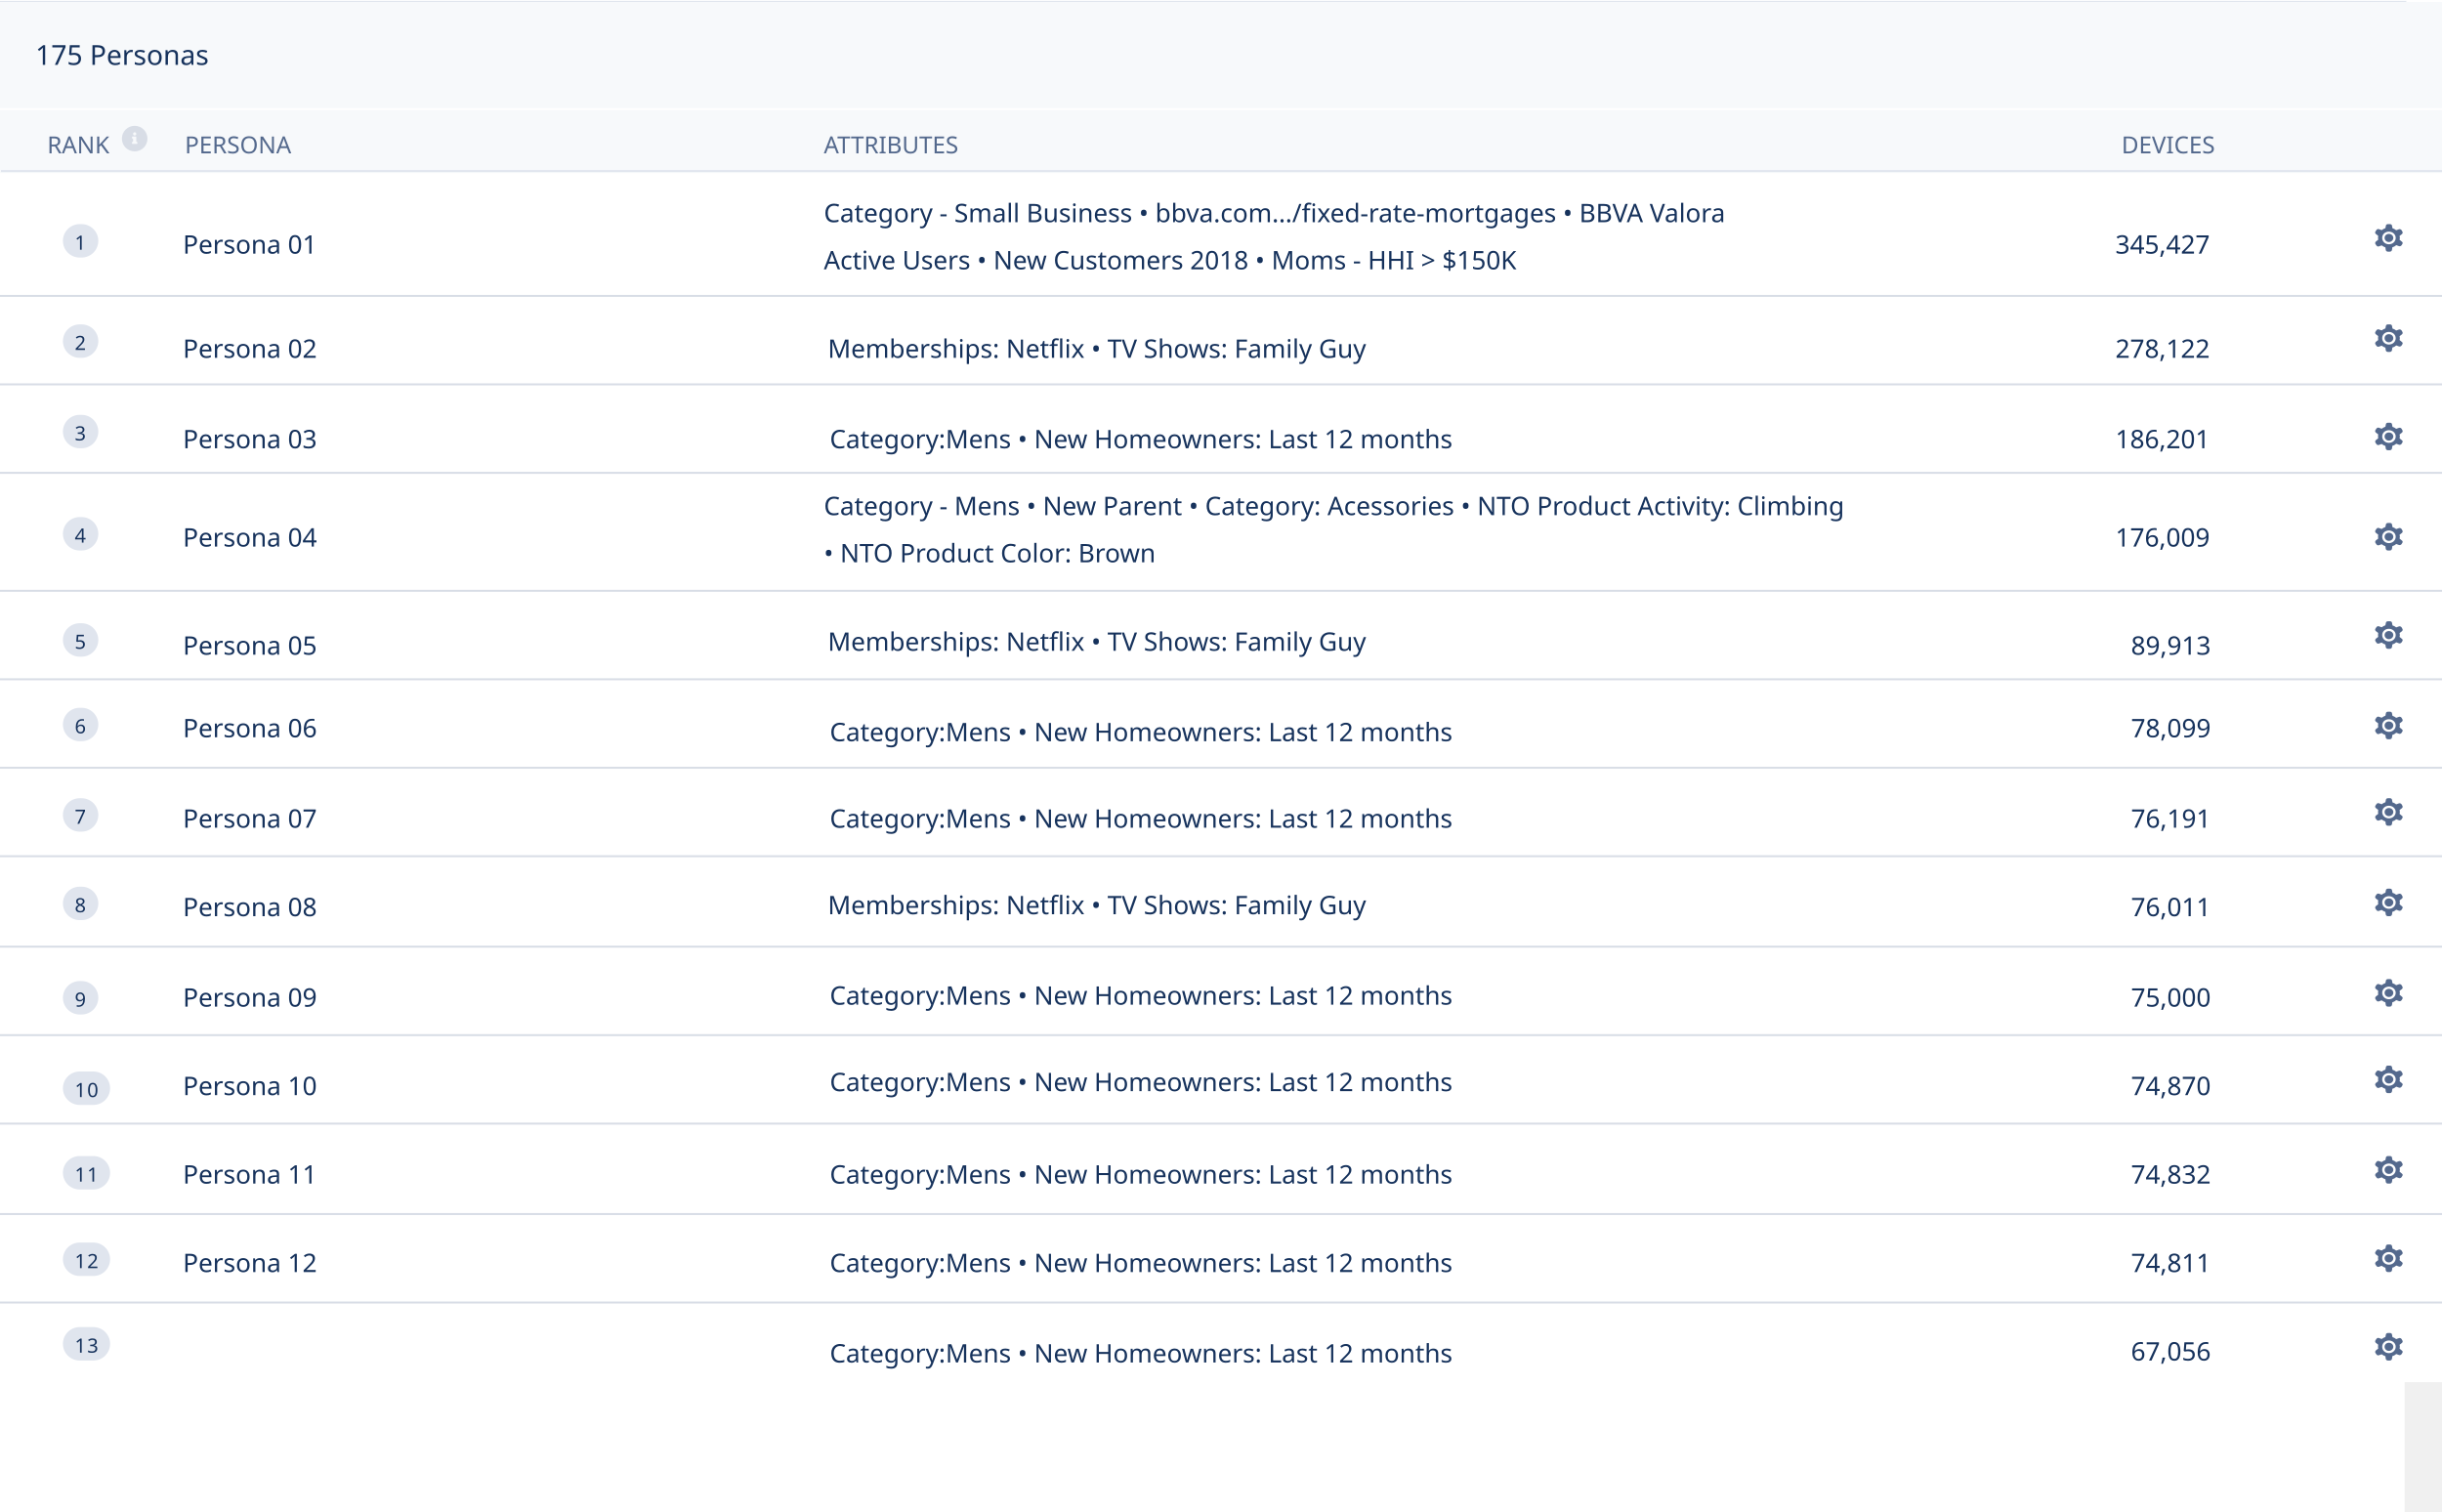
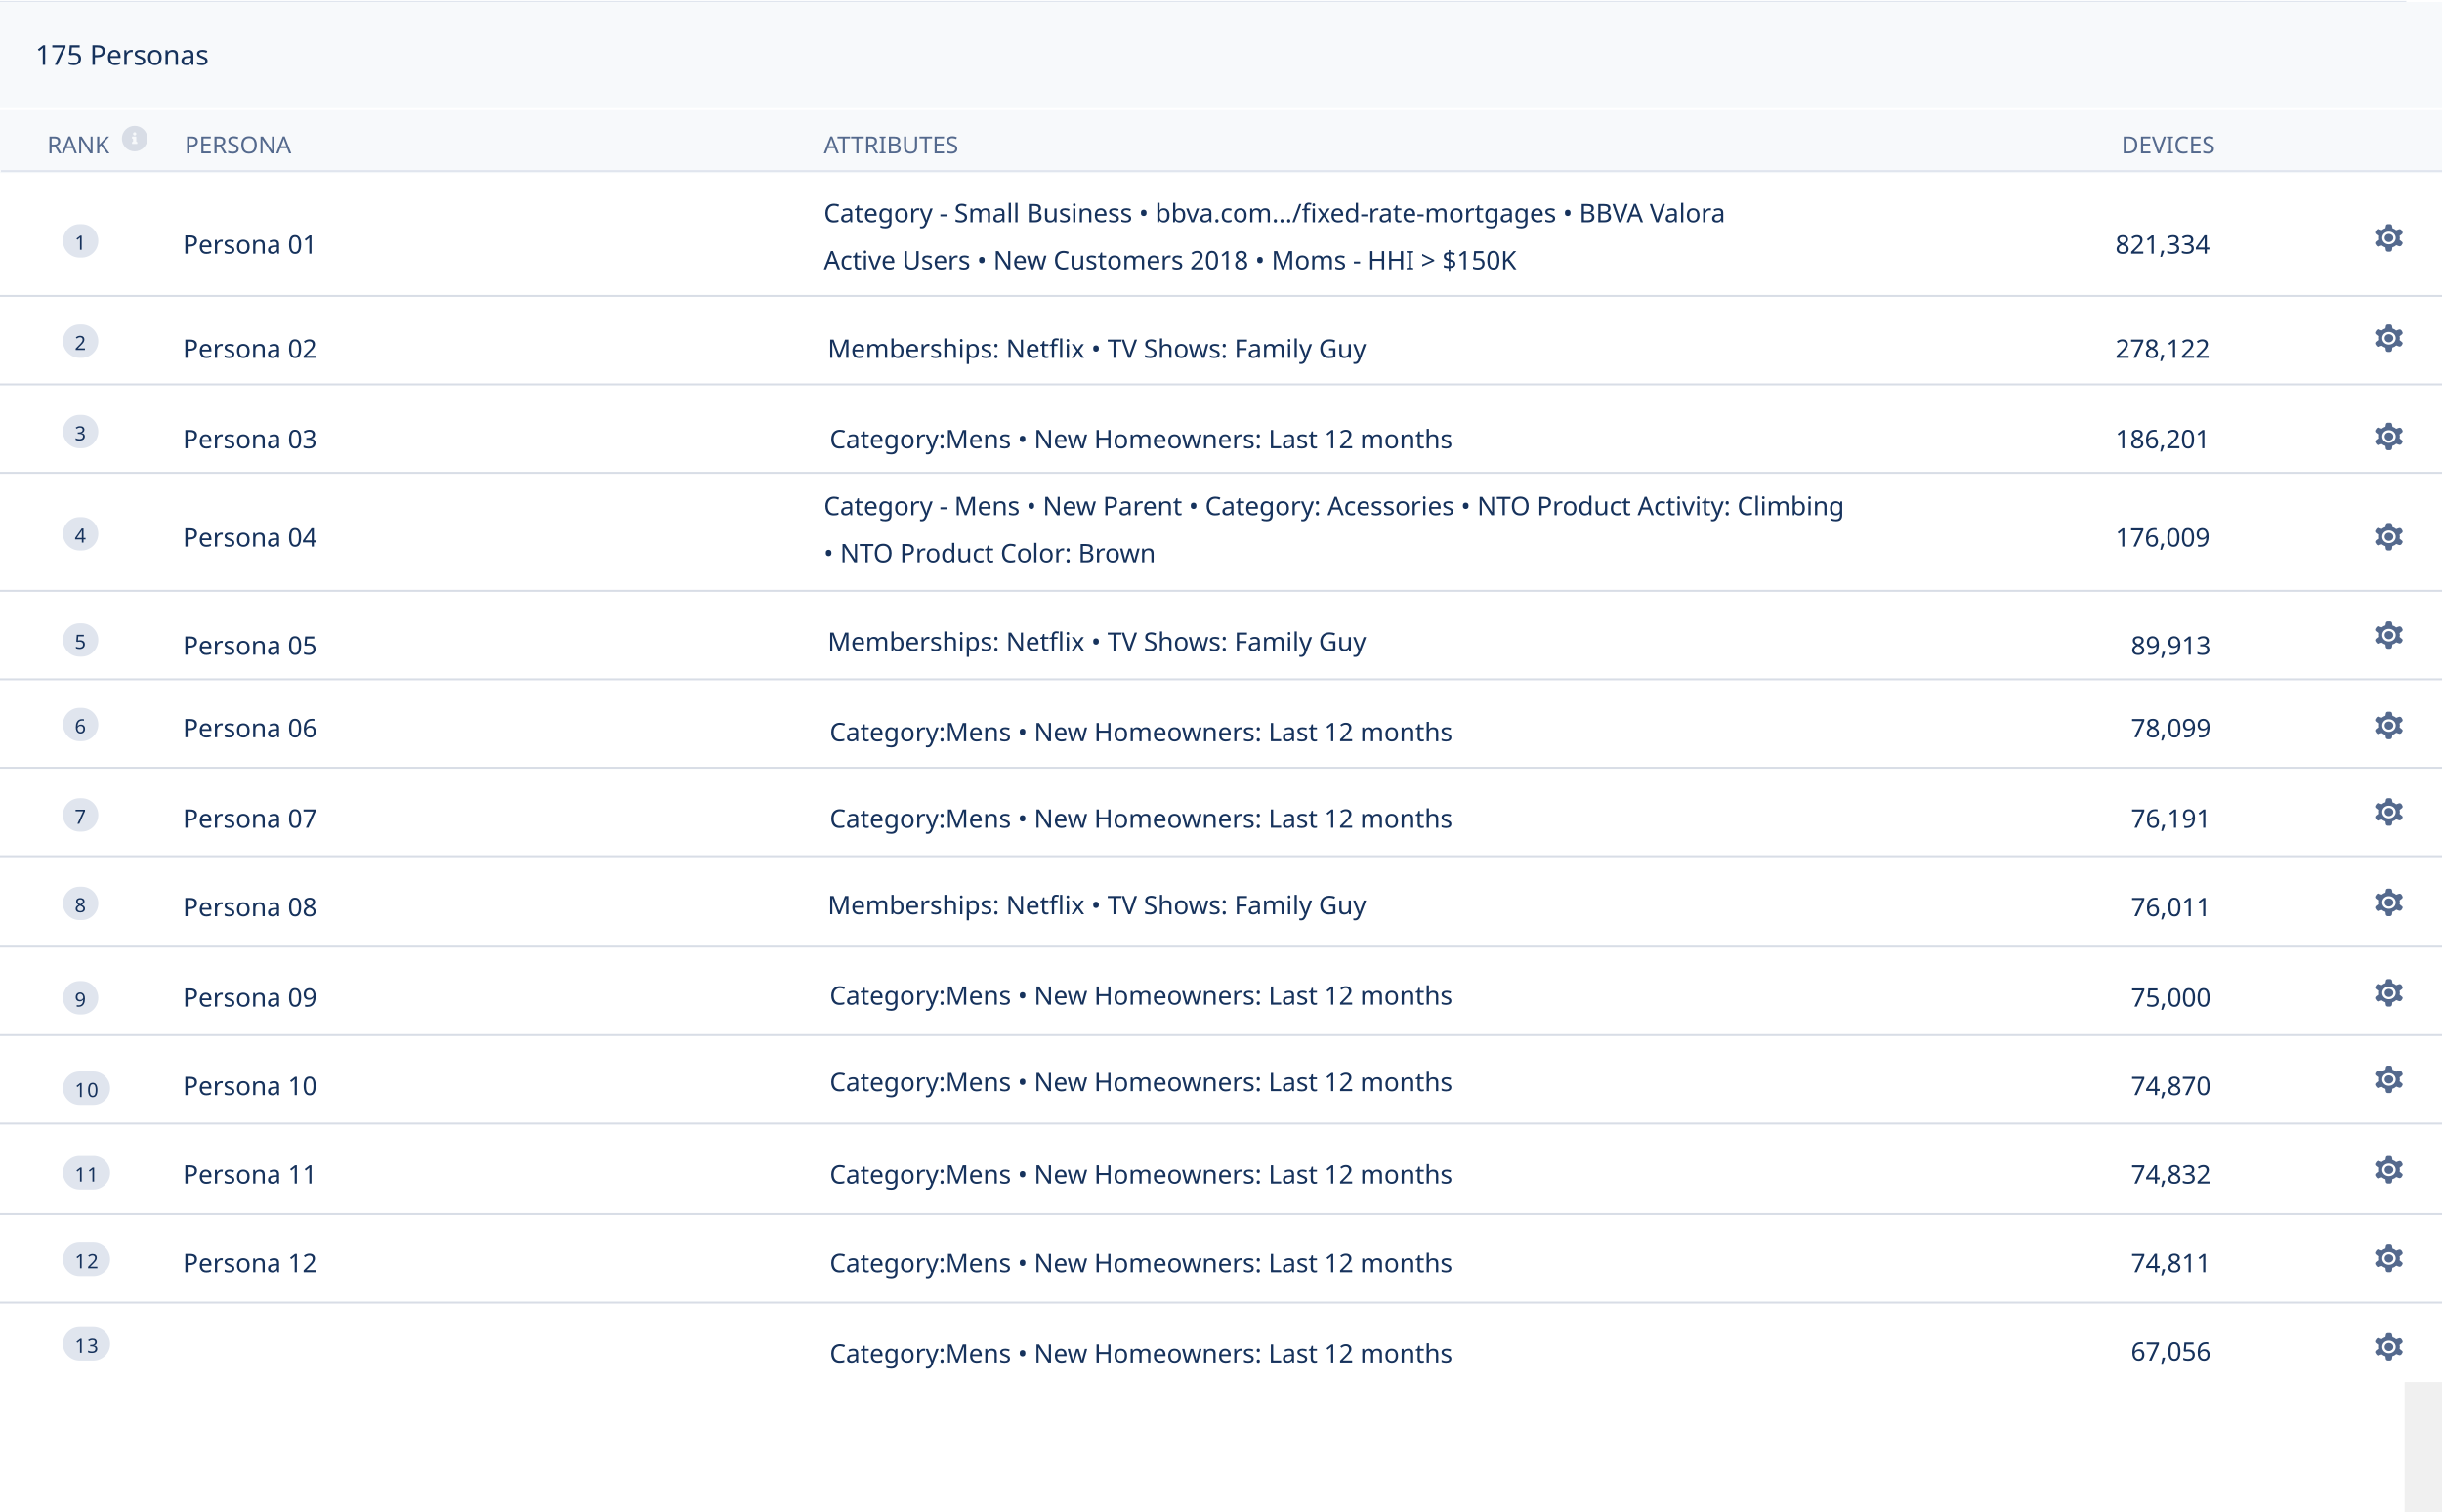
<svg xmlns="http://www.w3.org/2000/svg" width="1242px" height="769px" viewBox="0 0 1242 769" version="1.1">
  <defs />
  <g id="Page-1" stroke="none" stroke-width="1" fill="none" fill-rule="evenodd">
    <g id="Summary" transform="translate(-23, -887)">
      <rect fill="#FFFFFF" x="0" y="0" width="1280" height="1590" />
      <path d="M22.5,890 L1245.216,890" id="Line" stroke="#FFFFFF" stroke-width="2" stroke-linecap="square" />
      <path d="M20,887.934 L1246.347,887.934" id="Line-Copy-5" stroke="#E0E5EE" stroke-linecap="square" />
      <g id="Group-14" transform="translate(392, 899)">
        <rect id="Rectangle-18" stroke="#CCD3D9" fill="#E1E7EC" x="0.5" y="0.5" width="41" height="31" rx="4" />
        <g id="filter" transform="translate(5, 9)" fill="#63859B">
          <path d="M14.8,0.533 L1.2,0.533 C0.733,0.533 0.467,1.067 0.8,1.4 L6.8,8.4 C6.933,8.6 7.067,8.933 7.067,9.2 L7.067,13.667 C7.067,13.867 7.267,14.133 7.533,14.133 L8.467,14.133 C8.733,14.133 8.933,13.867 8.933,13.667 L8.933,9.2 C8.933,8.933 9,8.6 9.2,8.4 L15.2,1.4 C15.533,1.067 15.267,0.533 14.8,0.533 L14.8,0.533 Z" id="Shape" />
        </g>
        <text id="0" font-family="SalesforceSans-Regular, Salesforce Sans" font-size="12" font-weight="normal" fill="#7A8289">
          <tspan x="27" y="23">0</tspan>
        </text>
      </g>
      <rect id="Rectangle-16-Copy-2" fill="#FFFFFF" x="22" y="888" width="1224" height="852" />
      <path d="M1269,1037.5 L23,1037.5" id="Line" stroke="#D8DDE6" stroke-linecap="square" />
      <g id="Group" transform="translate(1231, 1052)" fill="#54698D">
        <path d="M6.985,4.964 C5.76,4.964 4.807,5.855 4.807,7 C4.807,8.145 5.76,9.1 6.985,9.1 C8.21,9.1 9.231,8.145 9.231,7 C9.231,5.855 8.21,4.964 6.985,4.964 Z M13.586,8.909 L12.429,7.955 C12.497,7.636 12.565,7.318 12.565,7 C12.565,6.682 12.497,6.3 12.429,5.982 L13.586,5.091 C13.994,4.773 14.131,4.264 13.858,3.818 L13.382,2.991 C13.178,2.736 12.838,2.545 12.429,2.545 C12.293,2.545 12.225,2.545 12.089,2.609 L10.66,3.118 C10.115,2.609 9.435,2.291 8.822,2.1 L8.55,0.7 C8.482,0.255 8.006,0 7.529,0 L6.509,0 C6.032,0 5.556,0.255 5.488,0.7 L5.216,2.036 C4.535,2.291 3.923,2.609 3.31,3.055 L1.881,2.545 C1.745,2.545 1.677,2.482 1.541,2.482 C1.2,2.482 0.86,2.673 0.656,2.991 L0.111,3.818 C-0.093,4.2 -0.025,4.709 0.384,5.027 L1.541,5.918 C1.473,6.236 1.473,6.618 1.473,6.936 C1.473,7.318 1.473,7.636 1.541,7.955 L0.384,8.845 C0.043,9.164 -0.093,9.673 0.111,10.055 L0.656,10.882 C0.86,11.2 1.2,11.391 1.541,11.391 C1.677,11.391 1.813,11.327 1.881,11.327 L3.31,10.818 C3.923,11.264 4.535,11.582 5.216,11.836 L5.42,13.236 C5.556,13.682 5.964,14 6.509,14 L7.461,14 C8.006,14 8.414,13.682 8.55,13.173 L8.754,11.773 C9.503,11.582 10.183,11.2 10.728,10.691 L12.089,11.2 C12.225,11.2 12.293,11.264 12.429,11.264 C12.838,11.264 13.178,11.073 13.382,10.818 L13.858,10.055 C14.131,9.673 13.994,9.164 13.586,8.909 L13.586,8.909 Z M6.985,10.245 C5.079,10.245 3.582,8.845 3.582,7 C3.582,5.155 5.079,3.818 6.985,3.818 C8.89,3.818 10.456,5.218 10.456,7 C10.456,8.782 8.958,10.245 6.985,10.245 L6.985,10.245 Z" id="Shape" />
      </g>
      <g id="Group-Copy-4" transform="translate(1231, 1249)" fill="#54698D">
        <path d="M6.985,4.964 C5.76,4.964 4.807,5.855 4.807,7 C4.807,8.145 5.76,9.1 6.985,9.1 C8.21,9.1 9.231,8.145 9.231,7 C9.231,5.855 8.21,4.964 6.985,4.964 Z M13.586,8.909 L12.429,7.955 C12.497,7.636 12.565,7.318 12.565,7 C12.565,6.682 12.497,6.3 12.429,5.982 L13.586,5.091 C13.994,4.773 14.131,4.264 13.858,3.818 L13.382,2.991 C13.178,2.736 12.838,2.545 12.429,2.545 C12.293,2.545 12.225,2.545 12.089,2.609 L10.66,3.118 C10.115,2.609 9.435,2.291 8.822,2.1 L8.55,0.7 C8.482,0.255 8.006,0 7.529,0 L6.509,0 C6.032,0 5.556,0.255 5.488,0.7 L5.216,2.036 C4.535,2.291 3.923,2.609 3.31,3.055 L1.881,2.545 C1.745,2.545 1.677,2.482 1.541,2.482 C1.2,2.482 0.86,2.673 0.656,2.991 L0.111,3.818 C-0.093,4.2 -0.025,4.709 0.384,5.027 L1.541,5.918 C1.473,6.236 1.473,6.618 1.473,6.936 C1.473,7.318 1.473,7.636 1.541,7.955 L0.384,8.845 C0.043,9.164 -0.093,9.673 0.111,10.055 L0.656,10.882 C0.86,11.2 1.2,11.391 1.541,11.391 C1.677,11.391 1.813,11.327 1.881,11.327 L3.31,10.818 C3.923,11.264 4.535,11.582 5.216,11.836 L5.42,13.236 C5.556,13.682 5.964,14 6.509,14 L7.461,14 C8.006,14 8.414,13.682 8.55,13.173 L8.754,11.773 C9.503,11.582 10.183,11.2 10.728,10.691 L12.089,11.2 C12.225,11.2 12.293,11.264 12.429,11.264 C12.838,11.264 13.178,11.073 13.382,10.818 L13.858,10.055 C14.131,9.673 13.994,9.164 13.586,8.909 L13.586,8.909 Z M6.985,10.245 C5.079,10.245 3.582,8.845 3.582,7 C3.582,5.155 5.079,3.818 6.985,3.818 C8.89,3.818 10.456,5.218 10.456,7 C10.456,8.782 8.958,10.245 6.985,10.245 L6.985,10.245 Z" id="Shape" />
      </g>
      <g id="Group-Copy-8" transform="translate(1231, 1520)" fill="#54698D">
        <path d="M6.985,4.964 C5.76,4.964 4.807,5.855 4.807,7 C4.807,8.145 5.76,9.1 6.985,9.1 C8.21,9.1 9.231,8.145 9.231,7 C9.231,5.855 8.21,4.964 6.985,4.964 Z M13.586,8.909 L12.429,7.955 C12.497,7.636 12.565,7.318 12.565,7 C12.565,6.682 12.497,6.3 12.429,5.982 L13.586,5.091 C13.994,4.773 14.131,4.264 13.858,3.818 L13.382,2.991 C13.178,2.736 12.838,2.545 12.429,2.545 C12.293,2.545 12.225,2.545 12.089,2.609 L10.66,3.118 C10.115,2.609 9.435,2.291 8.822,2.1 L8.55,0.7 C8.482,0.255 8.006,0 7.529,0 L6.509,0 C6.032,0 5.556,0.255 5.488,0.7 L5.216,2.036 C4.535,2.291 3.923,2.609 3.31,3.055 L1.881,2.545 C1.745,2.545 1.677,2.482 1.541,2.482 C1.2,2.482 0.86,2.673 0.656,2.991 L0.111,3.818 C-0.093,4.2 -0.025,4.709 0.384,5.027 L1.541,5.918 C1.473,6.236 1.473,6.618 1.473,6.936 C1.473,7.318 1.473,7.636 1.541,7.955 L0.384,8.845 C0.043,9.164 -0.093,9.673 0.111,10.055 L0.656,10.882 C0.86,11.2 1.2,11.391 1.541,11.391 C1.677,11.391 1.813,11.327 1.881,11.327 L3.31,10.818 C3.923,11.264 4.535,11.582 5.216,11.836 L5.42,13.236 C5.556,13.682 5.964,14 6.509,14 L7.461,14 C8.006,14 8.414,13.682 8.55,13.173 L8.754,11.773 C9.503,11.582 10.183,11.2 10.728,10.691 L12.089,11.2 C12.225,11.2 12.293,11.264 12.429,11.264 C12.838,11.264 13.178,11.073 13.382,10.818 L13.858,10.055 C14.131,9.673 13.994,9.164 13.586,8.909 L13.586,8.909 Z M6.985,10.245 C5.079,10.245 3.582,8.845 3.582,7 C3.582,5.155 5.079,3.818 6.985,3.818 C8.89,3.818 10.456,5.218 10.456,7 C10.456,8.782 8.958,10.245 6.985,10.245 L6.985,10.245 Z" id="Shape" />
      </g>
      <g id="Group-Copy-2" transform="translate(1231, 1153)" fill="#54698D">
        <path d="M6.985,4.964 C5.76,4.964 4.807,5.855 4.807,7 C4.807,8.145 5.76,9.1 6.985,9.1 C8.21,9.1 9.231,8.145 9.231,7 C9.231,5.855 8.21,4.964 6.985,4.964 Z M13.586,8.909 L12.429,7.955 C12.497,7.636 12.565,7.318 12.565,7 C12.565,6.682 12.497,6.3 12.429,5.982 L13.586,5.091 C13.994,4.773 14.131,4.264 13.858,3.818 L13.382,2.991 C13.178,2.736 12.838,2.545 12.429,2.545 C12.293,2.545 12.225,2.545 12.089,2.609 L10.66,3.118 C10.115,2.609 9.435,2.291 8.822,2.1 L8.55,0.7 C8.482,0.255 8.006,0 7.529,0 L6.509,0 C6.032,0 5.556,0.255 5.488,0.7 L5.216,2.036 C4.535,2.291 3.923,2.609 3.31,3.055 L1.881,2.545 C1.745,2.545 1.677,2.482 1.541,2.482 C1.2,2.482 0.86,2.673 0.656,2.991 L0.111,3.818 C-0.093,4.2 -0.025,4.709 0.384,5.027 L1.541,5.918 C1.473,6.236 1.473,6.618 1.473,6.936 C1.473,7.318 1.473,7.636 1.541,7.955 L0.384,8.845 C0.043,9.164 -0.093,9.673 0.111,10.055 L0.656,10.882 C0.86,11.2 1.2,11.391 1.541,11.391 C1.677,11.391 1.813,11.327 1.881,11.327 L3.31,10.818 C3.923,11.264 4.535,11.582 5.216,11.836 L5.42,13.236 C5.556,13.682 5.964,14 6.509,14 L7.461,14 C8.006,14 8.414,13.682 8.55,13.173 L8.754,11.773 C9.503,11.582 10.183,11.2 10.728,10.691 L12.089,11.2 C12.225,11.2 12.293,11.264 12.429,11.264 C12.838,11.264 13.178,11.073 13.382,10.818 L13.858,10.055 C14.131,9.673 13.994,9.164 13.586,8.909 L13.586,8.909 Z M6.985,10.245 C5.079,10.245 3.582,8.845 3.582,7 C3.582,5.155 5.079,3.818 6.985,3.818 C8.89,3.818 10.456,5.218 10.456,7 C10.456,8.782 8.958,10.245 6.985,10.245 L6.985,10.245 Z" id="Shape" />
      </g>
      <g id="Group-Copy-9" transform="translate(1231, 1429)" fill="#54698D">
        <path d="M6.985,4.964 C5.76,4.964 4.807,5.855 4.807,7 C4.807,8.145 5.76,9.1 6.985,9.1 C8.21,9.1 9.231,8.145 9.231,7 C9.231,5.855 8.21,4.964 6.985,4.964 Z M13.586,8.909 L12.429,7.955 C12.497,7.636 12.565,7.318 12.565,7 C12.565,6.682 12.497,6.3 12.429,5.982 L13.586,5.091 C13.994,4.773 14.131,4.264 13.858,3.818 L13.382,2.991 C13.178,2.736 12.838,2.545 12.429,2.545 C12.293,2.545 12.225,2.545 12.089,2.609 L10.66,3.118 C10.115,2.609 9.435,2.291 8.822,2.1 L8.55,0.7 C8.482,0.255 8.006,0 7.529,0 L6.509,0 C6.032,0 5.556,0.255 5.488,0.7 L5.216,2.036 C4.535,2.291 3.923,2.609 3.31,3.055 L1.881,2.545 C1.745,2.545 1.677,2.482 1.541,2.482 C1.2,2.482 0.86,2.673 0.656,2.991 L0.111,3.818 C-0.093,4.2 -0.025,4.709 0.384,5.027 L1.541,5.918 C1.473,6.236 1.473,6.618 1.473,6.936 C1.473,7.318 1.473,7.636 1.541,7.955 L0.384,8.845 C0.043,9.164 -0.093,9.673 0.111,10.055 L0.656,10.882 C0.86,11.2 1.2,11.391 1.541,11.391 C1.677,11.391 1.813,11.327 1.881,11.327 L3.31,10.818 C3.923,11.264 4.535,11.582 5.216,11.836 L5.42,13.236 C5.556,13.682 5.964,14 6.509,14 L7.461,14 C8.006,14 8.414,13.682 8.55,13.173 L8.754,11.773 C9.503,11.582 10.183,11.2 10.728,10.691 L12.089,11.2 C12.225,11.2 12.293,11.264 12.429,11.264 C12.838,11.264 13.178,11.073 13.382,10.818 L13.858,10.055 C14.131,9.673 13.994,9.164 13.586,8.909 L13.586,8.909 Z M6.985,10.245 C5.079,10.245 3.582,8.845 3.582,7 C3.582,5.155 5.079,3.818 6.985,3.818 C8.89,3.818 10.456,5.218 10.456,7 C10.456,8.782 8.958,10.245 6.985,10.245 L6.985,10.245 Z" id="Shape" />
      </g>
      <g id="Group-Copy-5" transform="translate(1231, 1339)" fill="#54698D">
        <path d="M6.985,4.964 C5.76,4.964 4.807,5.855 4.807,7 C4.807,8.145 5.76,9.1 6.985,9.1 C8.21,9.1 9.231,8.145 9.231,7 C9.231,5.855 8.21,4.964 6.985,4.964 Z M13.586,8.909 L12.429,7.955 C12.497,7.636 12.565,7.318 12.565,7 C12.565,6.682 12.497,6.3 12.429,5.982 L13.586,5.091 C13.994,4.773 14.131,4.264 13.858,3.818 L13.382,2.991 C13.178,2.736 12.838,2.545 12.429,2.545 C12.293,2.545 12.225,2.545 12.089,2.609 L10.66,3.118 C10.115,2.609 9.435,2.291 8.822,2.1 L8.55,0.7 C8.482,0.255 8.006,0 7.529,0 L6.509,0 C6.032,0 5.556,0.255 5.488,0.7 L5.216,2.036 C4.535,2.291 3.923,2.609 3.31,3.055 L1.881,2.545 C1.745,2.545 1.677,2.482 1.541,2.482 C1.2,2.482 0.86,2.673 0.656,2.991 L0.111,3.818 C-0.093,4.2 -0.025,4.709 0.384,5.027 L1.541,5.918 C1.473,6.236 1.473,6.618 1.473,6.936 C1.473,7.318 1.473,7.636 1.541,7.955 L0.384,8.845 C0.043,9.164 -0.093,9.673 0.111,10.055 L0.656,10.882 C0.86,11.2 1.2,11.391 1.541,11.391 C1.677,11.391 1.813,11.327 1.881,11.327 L3.31,10.818 C3.923,11.264 4.535,11.582 5.216,11.836 L5.42,13.236 C5.556,13.682 5.964,14 6.509,14 L7.461,14 C8.006,14 8.414,13.682 8.55,13.173 L8.754,11.773 C9.503,11.582 10.183,11.2 10.728,10.691 L12.089,11.2 C12.225,11.2 12.293,11.264 12.429,11.264 C12.838,11.264 13.178,11.073 13.382,10.818 L13.858,10.055 C14.131,9.673 13.994,9.164 13.586,8.909 L13.586,8.909 Z M6.985,10.245 C5.079,10.245 3.582,8.845 3.582,7 C3.582,5.155 5.079,3.818 6.985,3.818 C8.89,3.818 10.456,5.218 10.456,7 C10.456,8.782 8.958,10.245 6.985,10.245 L6.985,10.245 Z" id="Shape" />
      </g>
      <g id="Group-Copy" transform="translate(1231, 1001)" fill="#54698D">
        <path d="M6.985,4.964 C5.76,4.964 4.807,5.855 4.807,7 C4.807,8.145 5.76,9.1 6.985,9.1 C8.21,9.1 9.231,8.145 9.231,7 C9.231,5.855 8.21,4.964 6.985,4.964 Z M13.586,8.909 L12.429,7.955 C12.497,7.636 12.565,7.318 12.565,7 C12.565,6.682 12.497,6.3 12.429,5.982 L13.586,5.091 C13.994,4.773 14.131,4.264 13.858,3.818 L13.382,2.991 C13.178,2.736 12.838,2.545 12.429,2.545 C12.293,2.545 12.225,2.545 12.089,2.609 L10.66,3.118 C10.115,2.609 9.435,2.291 8.822,2.1 L8.55,0.7 C8.482,0.255 8.006,0 7.529,0 L6.509,0 C6.032,0 5.556,0.255 5.488,0.7 L5.216,2.036 C4.535,2.291 3.923,2.609 3.31,3.055 L1.881,2.545 C1.745,2.545 1.677,2.482 1.541,2.482 C1.2,2.482 0.86,2.673 0.656,2.991 L0.111,3.818 C-0.093,4.2 -0.025,4.709 0.384,5.027 L1.541,5.918 C1.473,6.236 1.473,6.618 1.473,6.936 C1.473,7.318 1.473,7.636 1.541,7.955 L0.384,8.845 C0.043,9.164 -0.093,9.673 0.111,10.055 L0.656,10.882 C0.86,11.2 1.2,11.391 1.541,11.391 C1.677,11.391 1.813,11.327 1.881,11.327 L3.31,10.818 C3.923,11.264 4.535,11.582 5.216,11.836 L5.42,13.236 C5.556,13.682 5.964,14 6.509,14 L7.461,14 C8.006,14 8.414,13.682 8.55,13.173 L8.754,11.773 C9.503,11.582 10.183,11.2 10.728,10.691 L12.089,11.2 C12.225,11.2 12.293,11.264 12.429,11.264 C12.838,11.264 13.178,11.073 13.382,10.818 L13.858,10.055 C14.131,9.673 13.994,9.164 13.586,8.909 L13.586,8.909 Z M6.985,10.245 C5.079,10.245 3.582,8.845 3.582,7 C3.582,5.155 5.079,3.818 6.985,3.818 C8.89,3.818 10.456,5.218 10.456,7 C10.456,8.782 8.958,10.245 6.985,10.245 L6.985,10.245 Z" id="Shape" />
      </g>
      <g id="Group-Copy-6" transform="translate(1231, 1203)" fill="#54698D">
        <path d="M6.985,4.964 C5.76,4.964 4.807,5.855 4.807,7 C4.807,8.145 5.76,9.1 6.985,9.1 C8.21,9.1 9.231,8.145 9.231,7 C9.231,5.855 8.21,4.964 6.985,4.964 Z M13.586,8.909 L12.429,7.955 C12.497,7.636 12.565,7.318 12.565,7 C12.565,6.682 12.497,6.3 12.429,5.982 L13.586,5.091 C13.994,4.773 14.131,4.264 13.858,3.818 L13.382,2.991 C13.178,2.736 12.838,2.545 12.429,2.545 C12.293,2.545 12.225,2.545 12.089,2.609 L10.66,3.118 C10.115,2.609 9.435,2.291 8.822,2.1 L8.55,0.7 C8.482,0.255 8.006,0 7.529,0 L6.509,0 C6.032,0 5.556,0.255 5.488,0.7 L5.216,2.036 C4.535,2.291 3.923,2.609 3.31,3.055 L1.881,2.545 C1.745,2.545 1.677,2.482 1.541,2.482 C1.2,2.482 0.86,2.673 0.656,2.991 L0.111,3.818 C-0.093,4.2 -0.025,4.709 0.384,5.027 L1.541,5.918 C1.473,6.236 1.473,6.618 1.473,6.936 C1.473,7.318 1.473,7.636 1.541,7.955 L0.384,8.845 C0.043,9.164 -0.093,9.673 0.111,10.055 L0.656,10.882 C0.86,11.2 1.2,11.391 1.541,11.391 C1.677,11.391 1.813,11.327 1.881,11.327 L3.31,10.818 C3.923,11.264 4.535,11.582 5.216,11.836 L5.42,13.236 C5.556,13.682 5.964,14 6.509,14 L7.461,14 C8.006,14 8.414,13.682 8.55,13.173 L8.754,11.773 C9.503,11.582 10.183,11.2 10.728,10.691 L12.089,11.2 C12.225,11.2 12.293,11.264 12.429,11.264 C12.838,11.264 13.178,11.073 13.382,10.818 L13.858,10.055 C14.131,9.673 13.994,9.164 13.586,8.909 L13.586,8.909 Z M6.985,10.245 C5.079,10.245 3.582,8.845 3.582,7 C3.582,5.155 5.079,3.818 6.985,3.818 C8.89,3.818 10.456,5.218 10.456,7 C10.456,8.782 8.958,10.245 6.985,10.245 L6.985,10.245 Z" id="Shape" />
      </g>
      <g id="Group-Copy-11" transform="translate(1231, 1475)" fill="#54698D">
        <path d="M6.985,4.964 C5.76,4.964 4.807,5.855 4.807,7 C4.807,8.145 5.76,9.1 6.985,9.1 C8.21,9.1 9.231,8.145 9.231,7 C9.231,5.855 8.21,4.964 6.985,4.964 Z M13.586,8.909 L12.429,7.955 C12.497,7.636 12.565,7.318 12.565,7 C12.565,6.682 12.497,6.3 12.429,5.982 L13.586,5.091 C13.994,4.773 14.131,4.264 13.858,3.818 L13.382,2.991 C13.178,2.736 12.838,2.545 12.429,2.545 C12.293,2.545 12.225,2.545 12.089,2.609 L10.66,3.118 C10.115,2.609 9.435,2.291 8.822,2.1 L8.55,0.7 C8.482,0.255 8.006,0 7.529,0 L6.509,0 C6.032,0 5.556,0.255 5.488,0.7 L5.216,2.036 C4.535,2.291 3.923,2.609 3.31,3.055 L1.881,2.545 C1.745,2.545 1.677,2.482 1.541,2.482 C1.2,2.482 0.86,2.673 0.656,2.991 L0.111,3.818 C-0.093,4.2 -0.025,4.709 0.384,5.027 L1.541,5.918 C1.473,6.236 1.473,6.618 1.473,6.936 C1.473,7.318 1.473,7.636 1.541,7.955 L0.384,8.845 C0.043,9.164 -0.093,9.673 0.111,10.055 L0.656,10.882 C0.86,11.2 1.2,11.391 1.541,11.391 C1.677,11.391 1.813,11.327 1.881,11.327 L3.31,10.818 C3.923,11.264 4.535,11.582 5.216,11.836 L5.42,13.236 C5.556,13.682 5.964,14 6.509,14 L7.461,14 C8.006,14 8.414,13.682 8.55,13.173 L8.754,11.773 C9.503,11.582 10.183,11.2 10.728,10.691 L12.089,11.2 C12.225,11.2 12.293,11.264 12.429,11.264 C12.838,11.264 13.178,11.073 13.382,10.818 L13.858,10.055 C14.131,9.673 13.994,9.164 13.586,8.909 L13.586,8.909 Z M6.985,10.245 C5.079,10.245 3.582,8.845 3.582,7 C3.582,5.155 5.079,3.818 6.985,3.818 C8.89,3.818 10.456,5.218 10.456,7 C10.456,8.782 8.958,10.245 6.985,10.245 L6.985,10.245 Z" id="Shape" />
      </g>
      <g id="Group-Copy-3" transform="translate(1231, 1102)" fill="#54698D">
        <path d="M6.985,4.964 C5.76,4.964 4.807,5.855 4.807,7 C4.807,8.145 5.76,9.1 6.985,9.1 C8.21,9.1 9.231,8.145 9.231,7 C9.231,5.855 8.21,4.964 6.985,4.964 Z M13.586,8.909 L12.429,7.955 C12.497,7.636 12.565,7.318 12.565,7 C12.565,6.682 12.497,6.3 12.429,5.982 L13.586,5.091 C13.994,4.773 14.131,4.264 13.858,3.818 L13.382,2.991 C13.178,2.736 12.838,2.545 12.429,2.545 C12.293,2.545 12.225,2.545 12.089,2.609 L10.66,3.118 C10.115,2.609 9.435,2.291 8.822,2.1 L8.55,0.7 C8.482,0.255 8.006,0 7.529,0 L6.509,0 C6.032,0 5.556,0.255 5.488,0.7 L5.216,2.036 C4.535,2.291 3.923,2.609 3.31,3.055 L1.881,2.545 C1.745,2.545 1.677,2.482 1.541,2.482 C1.2,2.482 0.86,2.673 0.656,2.991 L0.111,3.818 C-0.093,4.2 -0.025,4.709 0.384,5.027 L1.541,5.918 C1.473,6.236 1.473,6.618 1.473,6.936 C1.473,7.318 1.473,7.636 1.541,7.955 L0.384,8.845 C0.043,9.164 -0.093,9.673 0.111,10.055 L0.656,10.882 C0.86,11.2 1.2,11.391 1.541,11.391 C1.677,11.391 1.813,11.327 1.881,11.327 L3.31,10.818 C3.923,11.264 4.535,11.582 5.216,11.836 L5.42,13.236 C5.556,13.682 5.964,14 6.509,14 L7.461,14 C8.006,14 8.414,13.682 8.55,13.173 L8.754,11.773 C9.503,11.582 10.183,11.2 10.728,10.691 L12.089,11.2 C12.225,11.2 12.293,11.264 12.429,11.264 C12.838,11.264 13.178,11.073 13.382,10.818 L13.858,10.055 C14.131,9.673 13.994,9.164 13.586,8.909 L13.586,8.909 Z M6.985,10.245 C5.079,10.245 3.582,8.845 3.582,7 C3.582,5.155 5.079,3.818 6.985,3.818 C8.89,3.818 10.456,5.218 10.456,7 C10.456,8.782 8.958,10.245 6.985,10.245 L6.985,10.245 Z" id="Shape" />
      </g>
      <g id="Group-Copy-12" transform="translate(1231, 1385)" fill="#54698D">
        <path d="M6.985,4.964 C5.76,4.964 4.807,5.855 4.807,7 C4.807,8.145 5.76,9.1 6.985,9.1 C8.21,9.1 9.231,8.145 9.231,7 C9.231,5.855 8.21,4.964 6.985,4.964 Z M13.586,8.909 L12.429,7.955 C12.497,7.636 12.565,7.318 12.565,7 C12.565,6.682 12.497,6.3 12.429,5.982 L13.586,5.091 C13.994,4.773 14.131,4.264 13.858,3.818 L13.382,2.991 C13.178,2.736 12.838,2.545 12.429,2.545 C12.293,2.545 12.225,2.545 12.089,2.609 L10.66,3.118 C10.115,2.609 9.435,2.291 8.822,2.1 L8.55,0.7 C8.482,0.255 8.006,0 7.529,0 L6.509,0 C6.032,0 5.556,0.255 5.488,0.7 L5.216,2.036 C4.535,2.291 3.923,2.609 3.31,3.055 L1.881,2.545 C1.745,2.545 1.677,2.482 1.541,2.482 C1.2,2.482 0.86,2.673 0.656,2.991 L0.111,3.818 C-0.093,4.2 -0.025,4.709 0.384,5.027 L1.541,5.918 C1.473,6.236 1.473,6.618 1.473,6.936 C1.473,7.318 1.473,7.636 1.541,7.955 L0.384,8.845 C0.043,9.164 -0.093,9.673 0.111,10.055 L0.656,10.882 C0.86,11.2 1.2,11.391 1.541,11.391 C1.677,11.391 1.813,11.327 1.881,11.327 L3.31,10.818 C3.923,11.264 4.535,11.582 5.216,11.836 L5.42,13.236 C5.556,13.682 5.964,14 6.509,14 L7.461,14 C8.006,14 8.414,13.682 8.55,13.173 L8.754,11.773 C9.503,11.582 10.183,11.2 10.728,10.691 L12.089,11.2 C12.225,11.2 12.293,11.264 12.429,11.264 C12.838,11.264 13.178,11.073 13.382,10.818 L13.858,10.055 C14.131,9.673 13.994,9.164 13.586,8.909 L13.586,8.909 Z M6.985,10.245 C5.079,10.245 3.582,8.845 3.582,7 C3.582,5.155 5.079,3.818 6.985,3.818 C8.89,3.818 10.456,5.218 10.456,7 C10.456,8.782 8.958,10.245 6.985,10.245 L6.985,10.245 Z" id="Shape" />
      </g>
      <g id="Group-Copy-7" transform="translate(1231, 1293)" fill="#54698D">
        <path d="M6.985,4.964 C5.76,4.964 4.807,5.855 4.807,7 C4.807,8.145 5.76,9.1 6.985,9.1 C8.21,9.1 9.231,8.145 9.231,7 C9.231,5.855 8.21,4.964 6.985,4.964 Z M13.586,8.909 L12.429,7.955 C12.497,7.636 12.565,7.318 12.565,7 C12.565,6.682 12.497,6.3 12.429,5.982 L13.586,5.091 C13.994,4.773 14.131,4.264 13.858,3.818 L13.382,2.991 C13.178,2.736 12.838,2.545 12.429,2.545 C12.293,2.545 12.225,2.545 12.089,2.609 L10.66,3.118 C10.115,2.609 9.435,2.291 8.822,2.1 L8.55,0.7 C8.482,0.255 8.006,0 7.529,0 L6.509,0 C6.032,0 5.556,0.255 5.488,0.7 L5.216,2.036 C4.535,2.291 3.923,2.609 3.31,3.055 L1.881,2.545 C1.745,2.545 1.677,2.482 1.541,2.482 C1.2,2.482 0.86,2.673 0.656,2.991 L0.111,3.818 C-0.093,4.2 -0.025,4.709 0.384,5.027 L1.541,5.918 C1.473,6.236 1.473,6.618 1.473,6.936 C1.473,7.318 1.473,7.636 1.541,7.955 L0.384,8.845 C0.043,9.164 -0.093,9.673 0.111,10.055 L0.656,10.882 C0.86,11.2 1.2,11.391 1.541,11.391 C1.677,11.391 1.813,11.327 1.881,11.327 L3.31,10.818 C3.923,11.264 4.535,11.582 5.216,11.836 L5.42,13.236 C5.556,13.682 5.964,14 6.509,14 L7.461,14 C8.006,14 8.414,13.682 8.55,13.173 L8.754,11.773 C9.503,11.582 10.183,11.2 10.728,10.691 L12.089,11.2 C12.225,11.2 12.293,11.264 12.429,11.264 C12.838,11.264 13.178,11.073 13.382,10.818 L13.858,10.055 C14.131,9.673 13.994,9.164 13.586,8.909 L13.586,8.909 Z M6.985,10.245 C5.079,10.245 3.582,8.845 3.582,7 C3.582,5.155 5.079,3.818 6.985,3.818 C8.89,3.818 10.456,5.218 10.456,7 C10.456,8.782 8.958,10.245 6.985,10.245 L6.985,10.245 Z" id="Shape" />
      </g>
      <g id="Group-Copy-13" transform="translate(1231, 1565)" fill="#54698D">
        <path d="M6.985,4.964 C5.76,4.964 4.807,5.855 4.807,7 C4.807,8.145 5.76,9.1 6.985,9.1 C8.21,9.1 9.231,8.145 9.231,7 C9.231,5.855 8.21,4.964 6.985,4.964 Z M13.586,8.909 L12.429,7.955 C12.497,7.636 12.565,7.318 12.565,7 C12.565,6.682 12.497,6.3 12.429,5.982 L13.586,5.091 C13.994,4.773 14.131,4.264 13.858,3.818 L13.382,2.991 C13.178,2.736 12.838,2.545 12.429,2.545 C12.293,2.545 12.225,2.545 12.089,2.609 L10.66,3.118 C10.115,2.609 9.435,2.291 8.822,2.1 L8.55,0.7 C8.482,0.255 8.006,0 7.529,0 L6.509,0 C6.032,0 5.556,0.255 5.488,0.7 L5.216,2.036 C4.535,2.291 3.923,2.609 3.31,3.055 L1.881,2.545 C1.745,2.545 1.677,2.482 1.541,2.482 C1.2,2.482 0.86,2.673 0.656,2.991 L0.111,3.818 C-0.093,4.2 -0.025,4.709 0.384,5.027 L1.541,5.918 C1.473,6.236 1.473,6.618 1.473,6.936 C1.473,7.318 1.473,7.636 1.541,7.955 L0.384,8.845 C0.043,9.164 -0.093,9.673 0.111,10.055 L0.656,10.882 C0.86,11.2 1.2,11.391 1.541,11.391 C1.677,11.391 1.813,11.327 1.881,11.327 L3.31,10.818 C3.923,11.264 4.535,11.582 5.216,11.836 L5.42,13.236 C5.556,13.682 5.964,14 6.509,14 L7.461,14 C8.006,14 8.414,13.682 8.55,13.173 L8.754,11.773 C9.503,11.582 10.183,11.2 10.728,10.691 L12.089,11.2 C12.225,11.2 12.293,11.264 12.429,11.264 C12.838,11.264 13.178,11.073 13.382,10.818 L13.858,10.055 C14.131,9.673 13.994,9.164 13.586,8.909 L13.586,8.909 Z M6.985,10.245 C5.079,10.245 3.582,8.845 3.582,7 C3.582,5.155 5.079,3.818 6.985,3.818 C8.89,3.818 10.456,5.218 10.456,7 C10.456,8.782 8.958,10.245 6.985,10.245 L6.985,10.245 Z" id="Shape" />
      </g>
      <path d="M1269,1368.5 L23,1368.5" id="Line-Copy" stroke="#D8DDE6" stroke-linecap="square" />
      <path d="M1269,1082.5 L23,1082.5" id="Line" stroke="#D8DDE6" stroke-linecap="square" />
      <path d="M1269,1413.5 L23,1413.5" id="Line-Copy-2" stroke="#D8DDE6" stroke-linecap="square" />
      <path d="M1269,1127.5 L23,1127.5" id="Line" stroke="#D8DDE6" stroke-linecap="square" />
      <path d="M1269,1458.5 L23,1458.5" id="Line-Copy-3" stroke="#D8DDE6" stroke-linecap="square" />
      <path d="M1269,1187.5 L23,1187.5" id="Line" stroke="#D8DDE6" stroke-linecap="square" />
      <path d="M1269,1504.5 L23,1504.5" id="Line-Copy-4" stroke="#D8DDE6" stroke-linecap="square" />
      <path d="M1269,1232.5 L23,1232.5" id="Line" stroke="#D8DDE6" stroke-linecap="square" />
      <path d="M1269,1549.5 L23,1549.5" id="Line-Copy-5" stroke="#D8DDE6" stroke-linecap="square" />
      <path d="M1269,1277.5 L23,1277.5" id="Line" stroke="#D8DDE6" stroke-linecap="square" />
      <path d="M1269,1322.5 L23,1322.5" id="Line" stroke="#D8DDE6" stroke-linecap="square" />
      <text id="Category---Small-Bus" font-family="SalesforceSans-Regular, Salesforce Sans" font-size="13" font-weight="normal" line-spacing="24" fill="#16325C">
        <tspan x="442" y="1000">Category - Small Business • bbva.com…/fixed-rate-mortgages • BBVA Valora </tspan>
        <tspan x="442" y="1024">Active Users •  New Customers 2018 •  Moms - HHI &gt; $150K</tspan>
      </text>
      <text id="Category---Mens-•-Ne-Copy" font-family="SalesforceSans-Regular, Salesforce Sans" font-size="13" font-weight="normal" line-spacing="24" fill="#16325C">
        <tspan x="442" y="1149">Category - Mens • New Parent • Category: Acessories •  NTO Product Activity: Climbing </tspan>
        <tspan x="442" y="1173">•  NTO Product Color: Brown</tspan>
      </text>
      <text id="Memberships:-Netflix" font-family="SalesforceSans-Regular, Salesforce Sans" font-size="13" font-weight="normal" fill="#16325C">
        <tspan x="444" y="1069">Memberships: Netflix • TV Shows: Family Guy</tspan>
      </text>
      <text id="Memberships:-Netflix-Copy" font-family="SalesforceSans-Regular, Salesforce Sans" font-size="13" font-weight="normal" fill="#16325C">
        <tspan x="444" y="1218">Memberships: Netflix • TV Shows: Family Guy</tspan>
      </text>
      <text id="Memberships:-Netflix-Copy-2" font-family="SalesforceSans-Regular, Salesforce Sans" font-size="13" font-weight="normal" fill="#16325C">
        <tspan x="444" y="1352">Memberships: Netflix • TV Shows: Family Guy</tspan>
      </text>
      <text id="Category:Mens-•-New" font-family="SalesforceSans-Regular, Salesforce Sans" font-size="13" font-weight="normal" fill="#16325C">
        <tspan x="445" y="1115">Category:Mens • New Homeowners: Last 12 months</tspan>
      </text>
      <text id="Category:Mens-•-New-Copy" font-family="SalesforceSans-Regular, Salesforce Sans" font-size="13" font-weight="normal" fill="#16325C">
        <tspan x="445" y="1264">Category:Mens • New Homeowners: Last 12 months</tspan>
      </text>
      <text id="Category:Mens-•-New-Copy-3" font-family="SalesforceSans-Regular, Salesforce Sans" font-size="13" font-weight="normal" fill="#16325C">
        <tspan x="445" y="1398">Category:Mens • New Homeowners: Last 12 months</tspan>
      </text>
      <text id="Category:Mens-•-New-Copy-2" font-family="SalesforceSans-Regular, Salesforce Sans" font-size="13" font-weight="normal" fill="#16325C">
        <tspan x="445" y="1308">Category:Mens • New Homeowners: Last 12 months</tspan>
      </text>
      <text id="Category:Mens-•-New-Copy-4" font-family="SalesforceSans-Regular, Salesforce Sans" font-size="13" font-weight="normal" fill="#16325C">
        <tspan x="445" y="1442">Category:Mens • New Homeowners: Last 12 months</tspan>
      </text>
      <text id="Category:Mens-•-New-Copy-6" font-family="SalesforceSans-Regular, Salesforce Sans" font-size="13" font-weight="normal" fill="#16325C">
        <tspan x="445" y="1534">Category:Mens • New Homeowners: Last 12 months</tspan>
      </text>
      <text id="Category:Mens-•-New-Copy-5" font-family="SalesforceSans-Regular, Salesforce Sans" font-size="13" font-weight="normal" fill="#16325C">
        <tspan x="445" y="1489">Category:Mens • New Homeowners: Last 12 months</tspan>
      </text>
      <text id="Category:Mens-•-New-Copy-7" font-family="SalesforceSans-Regular, Salesforce Sans" font-size="13" font-weight="normal" fill="#16325C">
        <tspan x="445" y="1580">Category:Mens • New Homeowners: Last 12 months</tspan>
      </text>
      <g id="badge" transform="translate(55, 1001)">
        <rect id="bkgd" fill="#E0E5EE" x="0" y="0" width="18" height="17" rx="8.5" />
        <text id="1" font-family="SalesforceSans-Regular, Salesforce Sans" font-size="10" font-weight="normal" letter-spacing="0.6" fill="#16325C">
          <tspan x="6" y="13">1</tspan>
        </text>
      </g>
      <g id="badge-copy-2" transform="translate(55, 1098)">
        <rect id="bkgd" fill="#E0E5EE" x="0" y="0" width="18" height="17" rx="8.5" />
        <text id="3" font-family="SalesforceSans-Regular, Salesforce Sans" font-size="10" font-weight="normal" letter-spacing="0.6" fill="#16325C">
          <tspan x="6" y="13">3</tspan>
        </text>
      </g>
      <g id="badge-copy-3" transform="translate(55, 1150)">
        <rect id="bkgd" fill="#E0E5EE" x="0" y="0" width="18" height="17" rx="8.5" />
        <text id="4" font-family="SalesforceSans-Regular, Salesforce Sans" font-size="10" font-weight="normal" letter-spacing="0.6" fill="#16325C">
          <tspan x="6" y="13">4</tspan>
        </text>
      </g>
      <g id="badge-copy-8" transform="translate(55, 1432)">
        <rect id="bkgd" fill="#E0E5EE" x="0" y="0" width="24" height="17" rx="8.5" />
        <text id="10" font-family="SalesforceSans-Regular, Salesforce Sans" font-size="10" font-weight="normal" letter-spacing="0.6" fill="#16325C">
          <tspan x="6" y="13">10</tspan>
        </text>
      </g>
      <g id="badge-copy-9" transform="translate(55, 1475)">
        <rect id="bkgd" fill="#E0E5EE" x="0" y="0" width="24" height="17" rx="8.5" />
        <text id="11" font-family="SalesforceSans-Regular, Salesforce Sans" font-size="10" font-weight="normal" letter-spacing="0.6" fill="#16325C">
          <tspan x="6" y="13">11</tspan>
        </text>
      </g>
      <g id="badge-copy-14" transform="translate(55, 1519)">
        <rect id="bkgd" fill="#E0E5EE" x="0" y="0" width="24" height="17" rx="8.5" />
        <text id="12" font-family="SalesforceSans-Regular, Salesforce Sans" font-size="10" font-weight="normal" letter-spacing="0.6" fill="#16325C">
          <tspan x="6" y="13">12</tspan>
        </text>
      </g>
      <g id="badge-copy-12" transform="translate(55, 1562)">
        <rect id="bkgd" fill="#E0E5EE" x="0" y="0" width="24" height="17" rx="8.5" />
        <text id="13" font-family="SalesforceSans-Regular, Salesforce Sans" font-size="10" font-weight="normal" letter-spacing="0.6" fill="#16325C">
          <tspan x="6" y="13">13</tspan>
        </text>
      </g>
      <g id="badge-copy" transform="translate(55, 1052)">
        <rect id="bkgd" fill="#E0E5EE" x="0" y="0" width="18" height="17" rx="8.5" />
        <text id="2" font-family="SalesforceSans-Regular, Salesforce Sans" font-size="10" font-weight="normal" letter-spacing="0.6" fill="#16325C">
          <tspan x="6" y="13">2</tspan>
        </text>
      </g>
      <g id="badge-copy-10" transform="translate(55, 1386)">
        <rect id="bkgd" fill="#E0E5EE" x="0" y="0" width="18" height="17" rx="8.5" />
        <text id="9" font-family="SalesforceSans-Regular, Salesforce Sans" font-size="10" font-weight="normal" letter-spacing="0.6" fill="#16325C">
          <tspan x="6" y="13">9</tspan>
        </text>
      </g>
      <rect id="Rectangle-10" fill="#F7F9FB" x="23" y="943" width="1242" height="32" />
      <path d="M1264.523,974.002 L24,974.002" id="Line" stroke="#E0E5EE" stroke-linecap="square" />
      <text id="RANK" font-family="SalesforceSans-Regular, Salesforce Sans" font-size="12" font-weight="normal" fill="#54698D">
        <tspan x="47" y="965">RANK</tspan>
      </text>
      <text id="ATTRIBUTES" font-family="SalesforceSans-Regular, Salesforce Sans" font-size="12" font-weight="normal" fill="#54698D">
        <tspan x="442" y="965">ATTRIBUTES</tspan>
      </text>
      <text id="278,122" font-family="SalesforceSans-Regular, Salesforce Sans" font-size="13" font-weight="normal" fill="#16325C">
        <tspan x="1098.871" y="1069">278,122</tspan>
      </text>
      <text id="75,000" font-family="SalesforceSans-Regular, Salesforce Sans" font-size="13" font-weight="normal" fill="#16325C">
        <tspan x="1106.801" y="1399">75,000</tspan>
      </text>
-       <text id="345,427" font-family="SalesforceSans-Regular, Salesforce Sans" font-size="13" font-weight="normal" fill="#16325C">
-         <tspan x="1098.871" y="1016">345,427</tspan>
+       <text id="821,334" font-family="SalesforceSans-Regular, Salesforce Sans" font-size="13" font-weight="normal" fill="#16325C">
+         <tspan x="1098.871" y="1016">821,334</tspan>
      </text>
      <text id="76,011" font-family="SalesforceSans-Regular, Salesforce Sans" font-size="13" font-weight="normal" fill="#16325C">
        <tspan x="1106.801" y="1353">76,011</tspan>
      </text>
      <text id="186,201" font-family="SalesforceSans-Regular, Salesforce Sans" font-size="13" font-weight="normal" fill="#16325C">
        <tspan x="1098.871" y="1115">186,201</tspan>
      </text>
      <text id="74,870" font-family="SalesforceSans-Regular, Salesforce Sans" font-size="13" font-weight="normal" fill="#16325C">
        <tspan x="1106.801" y="1444">74,870</tspan>
      </text>
      <text id="176,009" font-family="SalesforceSans-Regular, Salesforce Sans" font-size="13" font-weight="normal" fill="#16325C">
        <tspan x="1098.871" y="1165">176,009</tspan>
      </text>
      <text id="74,832" font-family="SalesforceSans-Regular, Salesforce Sans" font-size="13" font-weight="normal" fill="#16325C">
        <tspan x="1106.801" y="1489">74,832</tspan>
      </text>
      <text id="89,913" font-family="SalesforceSans-Regular, Salesforce Sans" font-size="13" font-weight="normal" fill="#16325C">
        <tspan x="1106.801" y="1220">89,913</tspan>
      </text>
      <text id="74,811" font-family="SalesforceSans-Regular, Salesforce Sans" font-size="13" font-weight="normal" fill="#16325C">
        <tspan x="1106.801" y="1534">74,811</tspan>
      </text>
      <text id="78,099" font-family="SalesforceSans-Regular, Salesforce Sans" font-size="13" font-weight="normal" fill="#16325C">
        <tspan x="1106.801" y="1262">78,099</tspan>
      </text>
      <text id="67,056" font-family="SalesforceSans-Regular, Salesforce Sans" font-size="13" font-weight="normal" fill="#16325C">
        <tspan x="1106.801" y="1579">67,056</tspan>
      </text>
      <text id="76,191" font-family="SalesforceSans-Regular, Salesforce Sans" font-size="13" font-weight="normal" fill="#16325C">
        <tspan x="1106.801" y="1308">76,191</tspan>
      </text>
      <text id="DEVICES" font-family="SalesforceSans-Regular, Salesforce Sans" font-size="12" font-weight="normal" fill="#54698D">
        <tspan x="1102" y="965">DEVICES</tspan>
      </text>
      <polygon id="Rectangle" fill="#F7F9FB" points="21 888 1267 888 1267 942 22.017 942" />
      <rect id="Rectangle-16-Copy" stroke="#E0E5EE" x="20.5" y="848.5" width="1245" height="891" rx="4" />
      <path d="M92.854,959.965 C92.854,960.1 92.746,960.208 92.583,960.208 L90.417,960.208 C90.281,960.208 90.146,960.127 90.146,959.965 L90.146,959.423 C90.146,959.288 90.254,959.125 90.417,959.125 C90.552,959.125 90.688,959.044 90.688,958.881 L90.688,957.798 C90.688,957.663 90.579,957.5 90.417,957.5 C90.281,957.5 90.146,957.419 90.146,957.256 L90.146,956.715 C90.146,956.579 90.254,956.417 90.417,956.417 L92.042,956.417 C92.177,956.417 92.312,956.552 92.312,956.715 L92.312,958.881 C92.312,959.017 92.421,959.125 92.583,959.125 C92.719,959.125 92.854,959.26 92.854,959.423 L92.854,959.965 Z M91.5,954.277 C91.96,954.277 92.312,954.629 92.312,955.09 C92.312,955.55 91.96,955.902 91.5,955.902 C91.04,955.902 90.688,955.55 90.688,955.09 C90.688,954.629 91.04,954.277 91.5,954.277 L91.5,954.277 Z M91.5,951 C87.898,951 85,953.898 85,957.5 C85,961.102 87.898,964 91.5,964 C95.102,964 98,961.102 98,957.5 C98,953.898 95.102,951 91.5,951 L91.5,951 Z" id="Page-1-Copy" fill="#D8DDE6" />
      <text id="175-Personas" font-family="SalesforceSans-Regular, Salesforce Sans" font-size="14" font-weight="normal" fill="#16325C">
        <tspan x="41" y="920">175 Personas</tspan>
      </text>
      <text id="PERSONA" font-family="SalesforceSans-Regular, Salesforce Sans" font-size="12" font-weight="normal" fill="#54698D">
        <tspan x="117" y="965">PERSONA</tspan>
      </text>
      <text id="Persona-08" font-family="SalesforceSans-Regular, Salesforce Sans" font-size="13" font-weight="normal" fill="#16325C">
        <tspan x="116" y="1353">Persona 08</tspan>
      </text>
      <text id="Persona-07" font-family="SalesforceSans-Regular, Salesforce Sans" font-size="13" font-weight="normal" fill="#16325C">
        <tspan x="116" y="1308">Persona 07</tspan>
      </text>
      <text id="Persona-02" font-family="SalesforceSans-Regular, Salesforce Sans" font-size="13" font-weight="normal" fill="#16325C">
        <tspan x="116" y="1069">Persona 02</tspan>
      </text>
      <text id="Persona-09" font-family="SalesforceSans-Regular, Salesforce Sans" font-size="13" font-weight="normal" fill="#16325C">
        <tspan x="116" y="1399">Persona 09</tspan>
      </text>
      <text id="Persona-03" font-family="SalesforceSans-Regular, Salesforce Sans" font-size="13" font-weight="normal" fill="#16325C">
        <tspan x="116" y="1115">Persona 03</tspan>
      </text>
      <text id="Persona-10" font-family="SalesforceSans-Regular, Salesforce Sans" font-size="13" font-weight="normal" fill="#16325C">
        <tspan x="116" y="1444">Persona 10</tspan>
      </text>
      <text id="Persona-04" font-family="SalesforceSans-Regular, Salesforce Sans" font-size="13" font-weight="normal" fill="#16325C">
        <tspan x="116" y="1165">Persona 04</tspan>
      </text>
      <text id="Persona-11" font-family="SalesforceSans-Regular, Salesforce Sans" font-size="13" font-weight="normal" fill="#16325C">
        <tspan x="116" y="1489">Persona 11</tspan>
      </text>
      <text id="Persona-05" font-family="SalesforceSans-Regular, Salesforce Sans" font-size="13" font-weight="normal" fill="#16325C">
        <tspan x="116" y="1220">Persona 05</tspan>
      </text>
      <text id="Persona-12" font-family="SalesforceSans-Regular, Salesforce Sans" font-size="13" font-weight="normal" fill="#16325C">
        <tspan x="116" y="1534">Persona 12</tspan>
      </text>
      <text id="Persona-06" font-family="SalesforceSans-Regular, Salesforce Sans" font-size="13" font-weight="normal" fill="#16325C">
        <tspan x="116" y="1262">Persona 06</tspan>
      </text>
      <text id="Persona-01" font-family="SalesforceSans-Regular, Salesforce Sans" font-size="13" font-weight="normal" fill="#16325C">
        <tspan x="116" y="1016">Persona 01</tspan>
      </text>
      <g id="badge-copy-4" transform="translate(55, 1204)">
        <rect id="bkgd" fill="#E0E5EE" x="0" y="0" width="18" height="17" rx="8.5" />
        <text id="5" font-family="SalesforceSans-Regular, Salesforce Sans" font-size="10" font-weight="normal" letter-spacing="0.6" fill="#16325C">
          <tspan x="6" y="13">5</tspan>
        </text>
      </g>
      <g id="badge-copy-5" transform="translate(55, 1293)">
        <rect id="bkgd" fill="#E0E5EE" x="0" y="0" width="18" height="17" rx="8.5" />
        <text id="7" font-family="SalesforceSans-Regular, Salesforce Sans" font-size="10" font-weight="normal" letter-spacing="0.6" fill="#16325C">
          <tspan x="6" y="13">7</tspan>
        </text>
      </g>
      <g id="badge-copy-7" transform="translate(55, 1338)">
        <rect id="bkgd" fill="#E0E5EE" x="0" y="0" width="18" height="17" rx="8.5" />
        <text id="8" font-family="SalesforceSans-Regular, Salesforce Sans" font-size="10" font-weight="normal" letter-spacing="0.6" fill="#16325C">
          <tspan x="6" y="13">8</tspan>
        </text>
      </g>
      <g id="badge-copy-11" transform="translate(55, 1247)">
        <rect id="bkgd" fill="#E0E5EE" x="0" y="0" width="18" height="17" rx="8.5" />
        <text id="6" font-family="SalesforceSans-Regular, Salesforce Sans" font-size="10" font-weight="normal" letter-spacing="0.6" fill="#16325C">
          <tspan x="6" y="13">6</tspan>
        </text>
      </g>
    </g>
  </g>
</svg>
